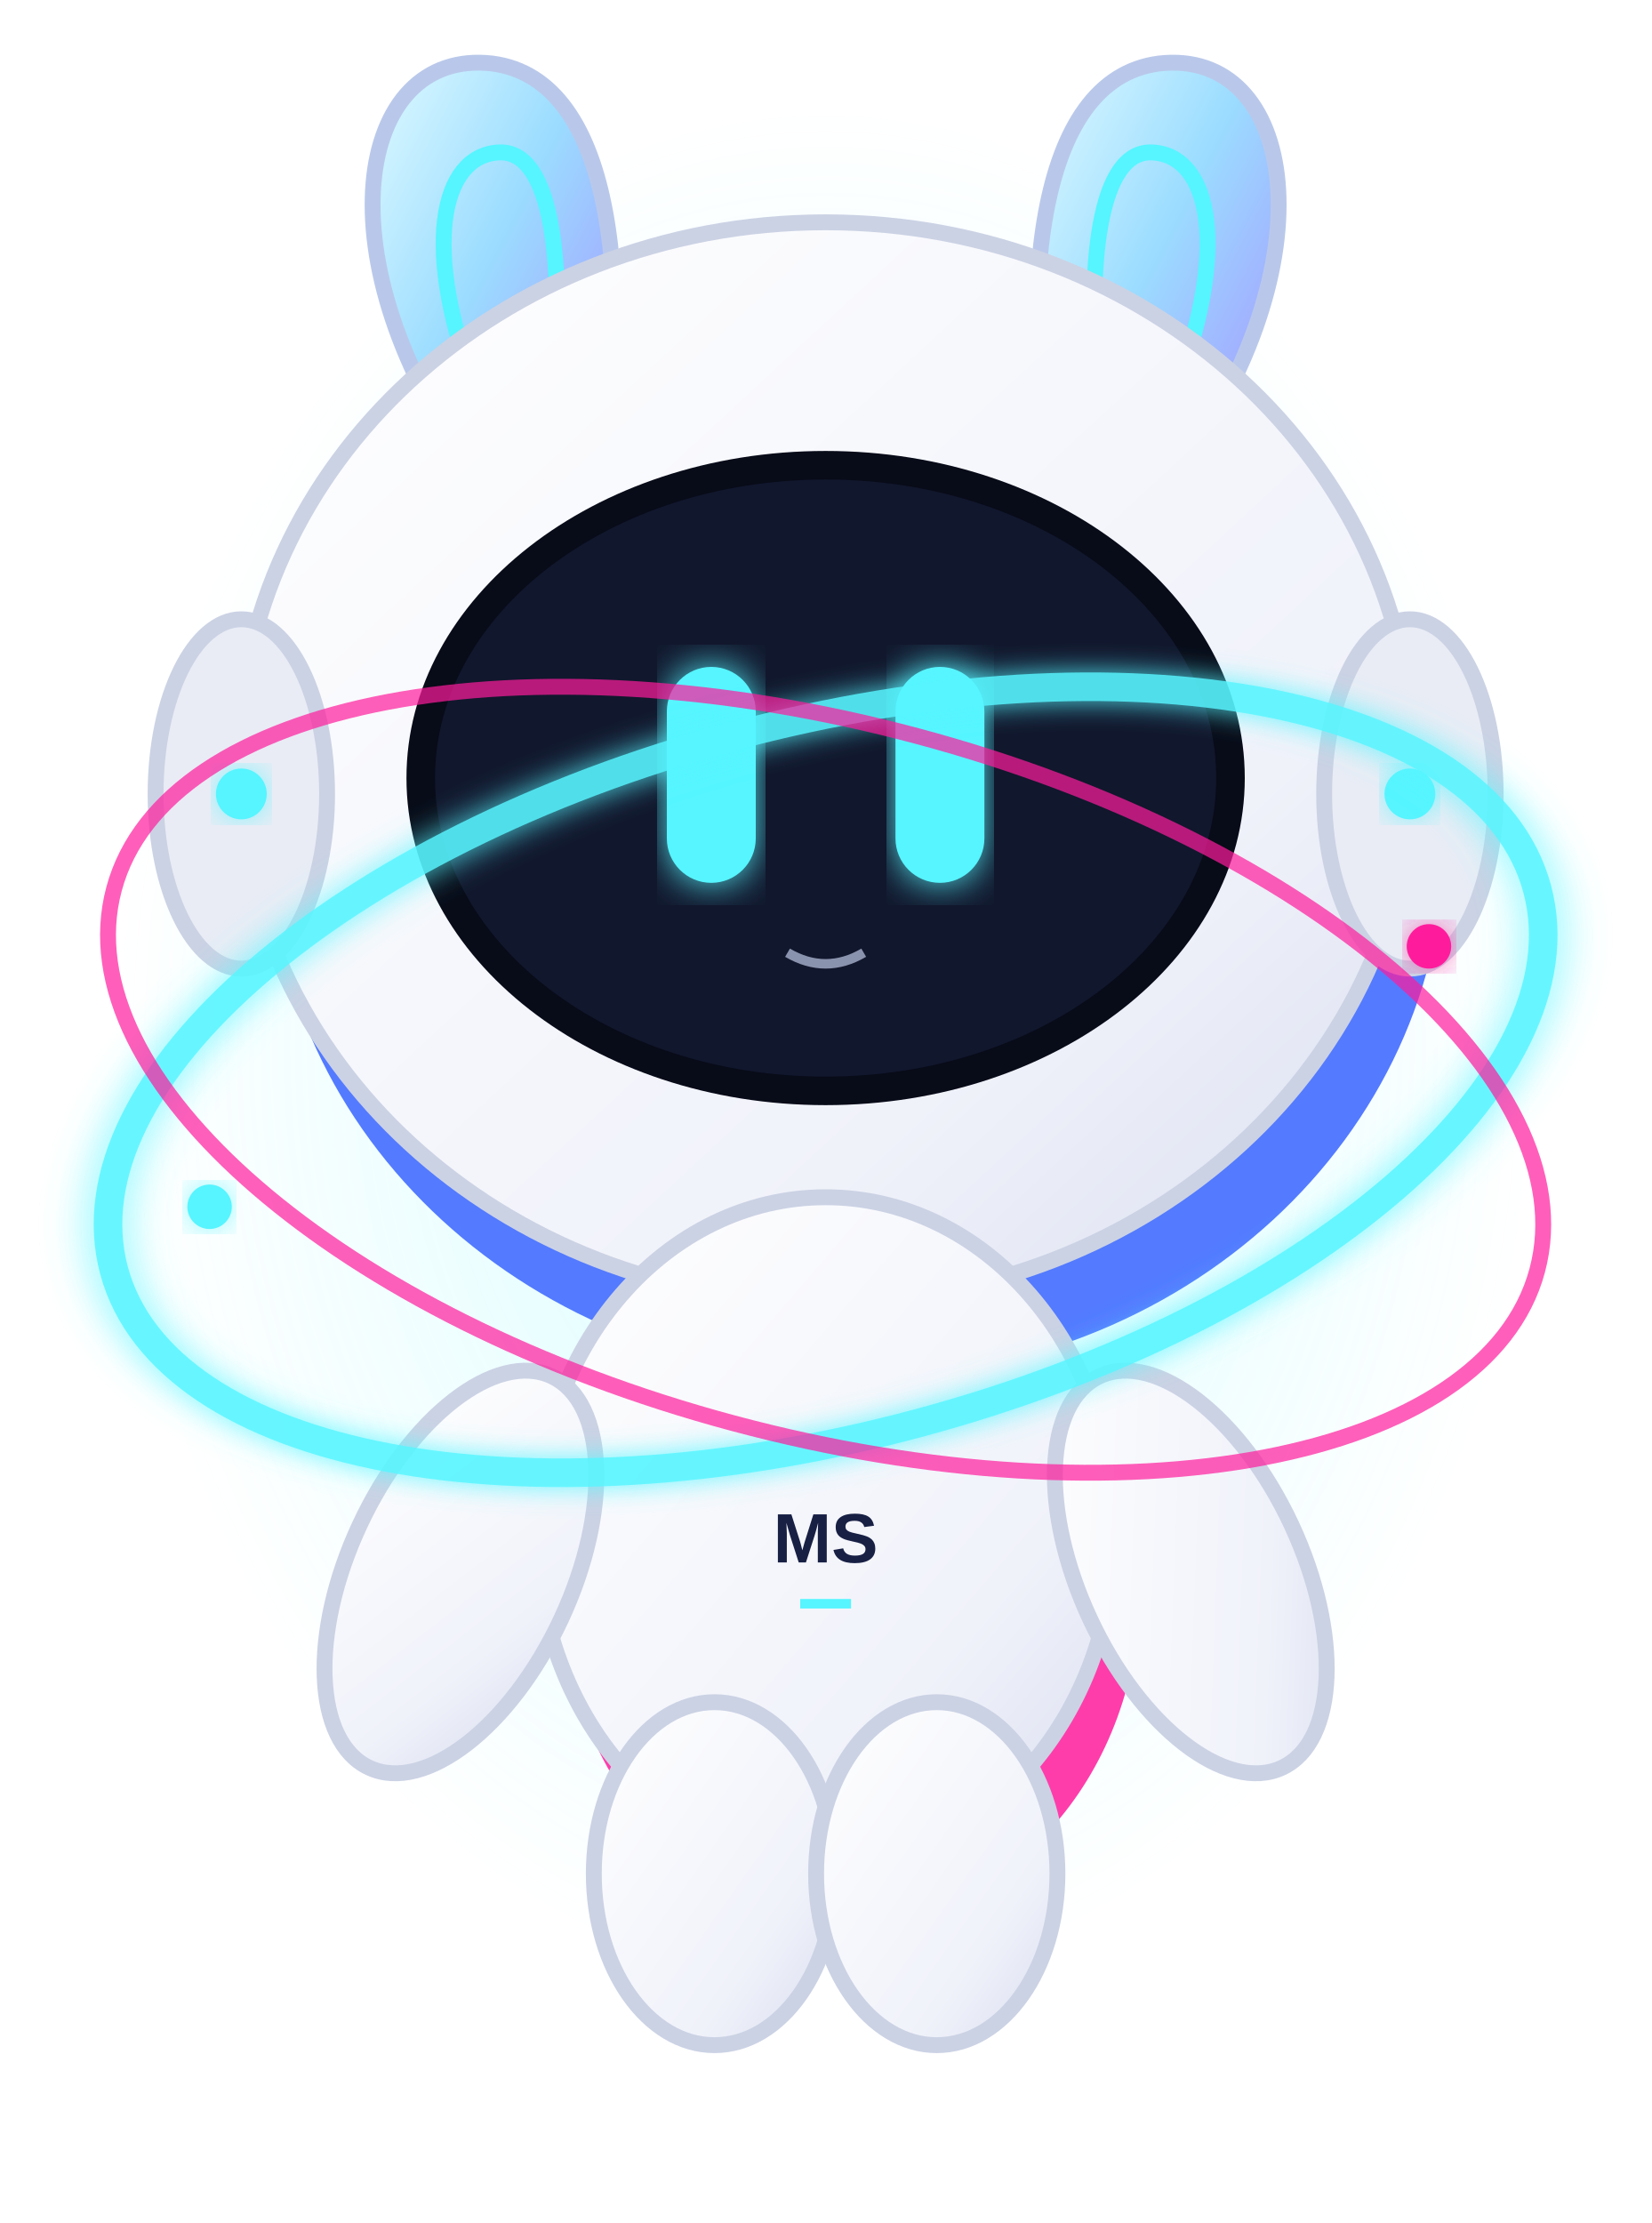
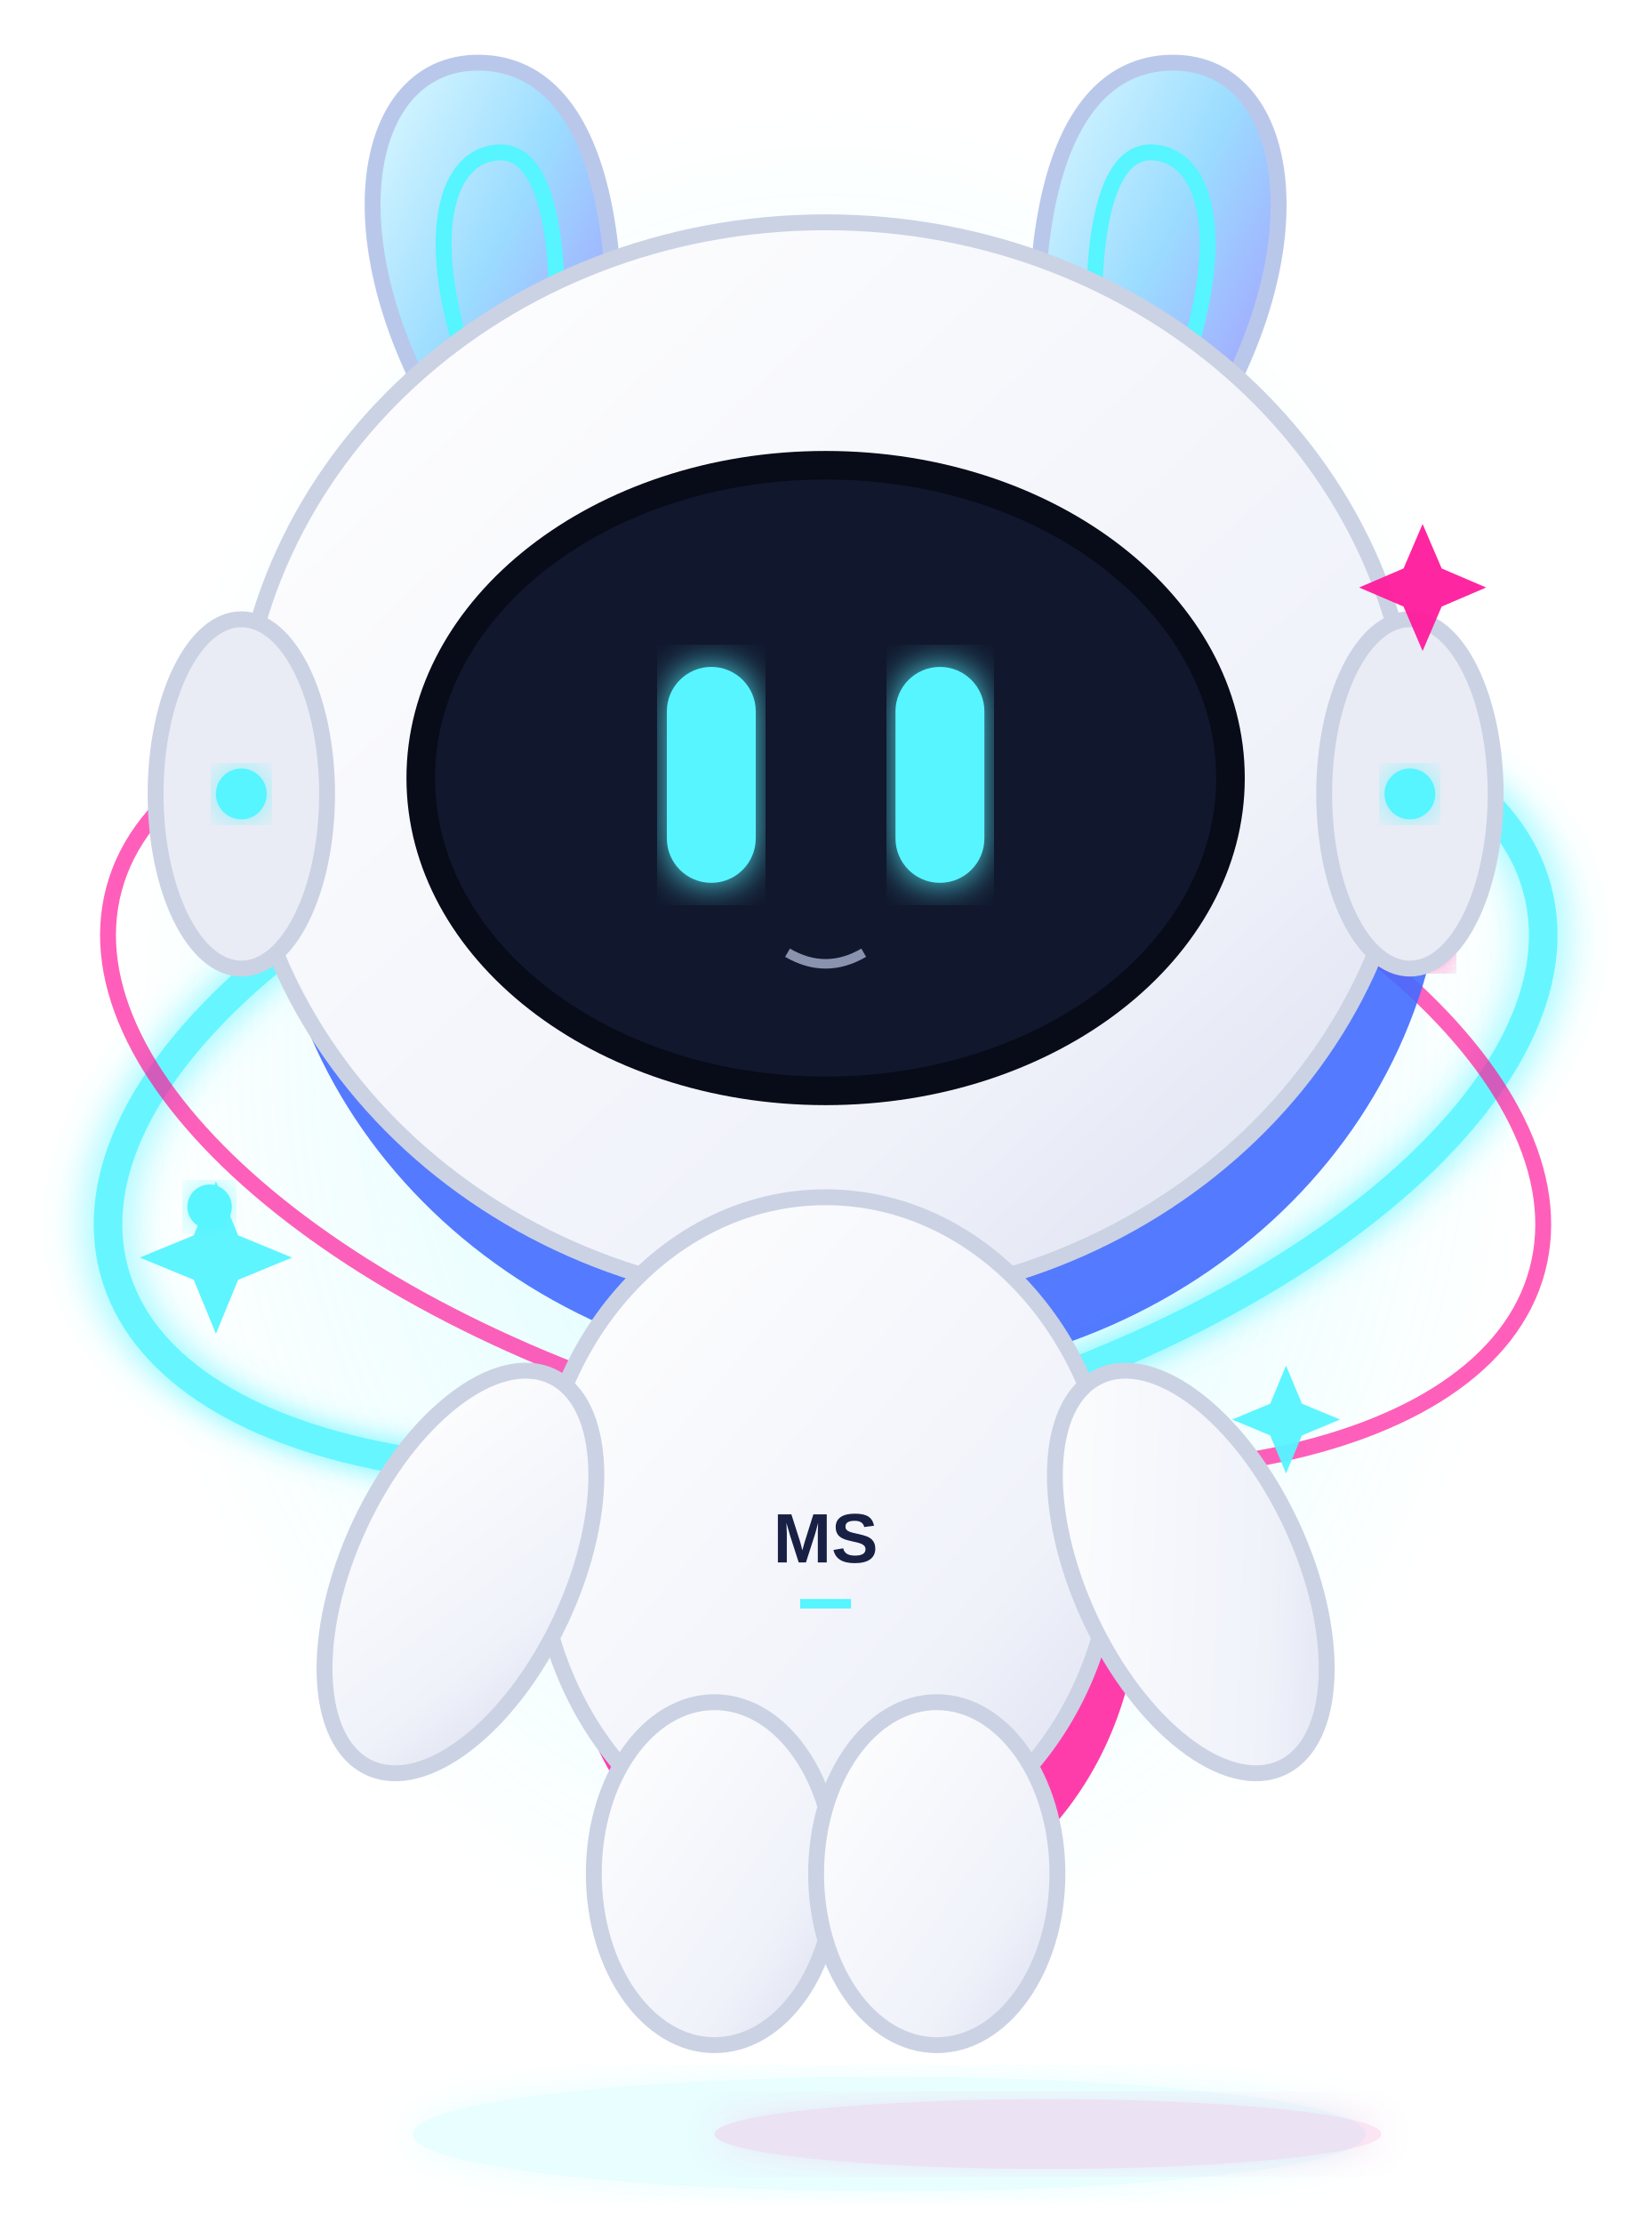
<svg xmlns="http://www.w3.org/2000/svg" viewBox="0 0 520 700">
  <defs>
    <radialGradient id="glow">
      <stop stop-color="#56f5ff" stop-opacity=".24" />
      <stop offset="1" stop-color="#56f5ff" stop-opacity="0" />
    </radialGradient>
    <linearGradient id="body" x1="0" y1="0" x2="1" y2="1">
      <stop stop-color="#fff" />
      <stop offset=".7" stop-color="#f0f2fa" />
      <stop offset="1" stop-color="#d9deef" />
    </linearGradient>
    <linearGradient id="ear" x1="0" y1="0" x2="1" y2="1">
      <stop stop-color="#dffaff" />
      <stop offset=".45" stop-color="#9bdcff" />
      <stop offset="1" stop-color="#a789ff" />
    </linearGradient>
    <filter id="neon">
      <feGaussianBlur stdDeviation="6" result="b" />
      <feMerge>
        <feMergeNode in="b" />
        <feMergeNode in="SourceGraphic" />
      </feMerge>
    </filter>
  </defs>
  <ellipse cx="260" cy="330" rx="225" ry="300" fill="url(#glow)" />
  <path d="M150 150 C100 82 112 15 155 20 C194 25 200 92 188 165 Z" fill="url(#ear)" stroke="#b9c8ea" stroke-width="5" />
  <path d="M370 150 C420 82 408 15 365 20 C326 25 320 92 332 165 Z" fill="url(#ear)" stroke="#b9c8ea" stroke-width="5" />
  <path d="M151 126 C132 78 139 49 157 48 C174 47 178 83 174 126" fill="none" stroke="#56f5ff" stroke-width="5" />
  <path d="M369 126 C388 78 381 49 363 48 C346 47 342 83 346 126" fill="none" stroke="#56f5ff" stroke-width="5" />
+   <ellipse cx="260" cy="340" rx="232" ry="112" fill="none" stroke="#56f5ff" stroke-width="9" opacity=".9" transform="rotate(-15 260 340)" filter="url(#neon)" />
+   <ellipse cx="260" cy="340" rx="232" ry="112" fill="none" stroke="#ff1b9c" stroke-width="5" opacity=".7" transform="rotate(15 260 340)" />
+   <circle cx="66" cy="380" r="7" fill="#56f5ff" filter="url(#neon)" />
+   <circle cx="450" cy="298" r="7" fill="#ff1b9c" filter="url(#neon)" />
  <ellipse cx="260" cy="250" rx="185" ry="170" fill="#426cff" opacity=".9" transform="translate(10 14)" />
  <ellipse cx="260" cy="240" rx="185" ry="170" fill="url(#body)" stroke="#cbd2e4" stroke-width="5" />
  <ellipse cx="76" cy="250" rx="27" ry="55" fill="#e9ecf5" stroke="#cbd2e4" stroke-width="5" />
  <ellipse cx="444" cy="250" rx="27" ry="55" fill="#e9ecf5" stroke="#cbd2e4" stroke-width="5" />
  <circle cx="76" cy="250" r="8" fill="#56f5ff" filter="url(#neon)" />
  <circle cx="444" cy="250" r="8" fill="#56f5ff" filter="url(#neon)" />
  <ellipse cx="260" cy="245" rx="132" ry="103" fill="#080b18" />
  <ellipse cx="260" cy="245" rx="123" ry="94" fill="#11172d" />
  <rect x="210" y="210" width="28" height="68" rx="14" fill="#56f5ff" filter="url(#neon)" />
  <rect x="282" y="210" width="28" height="68" rx="14" fill="#56f5ff" filter="url(#neon)" />
  <path d="M248 300 Q260 307 272 300" fill="none" stroke="#8a93ad" stroke-width="3" />
  <ellipse cx="260" cy="490" rx="91" ry="105" fill="#ff1b9c" opacity=".85" transform="translate(8 10)" />
  <ellipse cx="260" cy="482" rx="91" ry="105" fill="url(#body)" stroke="#cbd2e4" stroke-width="5" />
  <ellipse cx="145" cy="495" rx="35" ry="68" fill="url(#body)" stroke="#cbd2e4" stroke-width="5" transform="rotate(25 145 495)" />
  <ellipse cx="375" cy="495" rx="35" ry="68" fill="url(#body)" stroke="#cbd2e4" stroke-width="5" transform="rotate(-25 375 495)" />
  <ellipse cx="225" cy="590" rx="38" ry="54" fill="url(#body)" stroke="#cbd2e4" stroke-width="5" />
  <ellipse cx="295" cy="590" rx="38" ry="54" fill="url(#body)" stroke="#cbd2e4" stroke-width="5" />
  <text x="260" y="492" text-anchor="middle" font-family="Arial,sans-serif" font-size="22" font-weight="700" fill="#182044">MS</text>
  <path d="M252 505h16" stroke="#56f5ff" stroke-width="3" />
-   <ellipse cx="260" cy="340" rx="232" ry="112" fill="none" stroke="#56f5ff" stroke-width="9" opacity=".9" transform="rotate(-15 260 340)" filter="url(#neon)" />
-   <ellipse cx="260" cy="340" rx="232" ry="112" fill="none" stroke="#ff1b9c" stroke-width="5" opacity=".7" transform="rotate(15 260 340)" />
-   <circle cx="66" cy="380" r="7" fill="#56f5ff" filter="url(#neon)" />
-   <circle cx="450" cy="298" r="7" fill="#ff1b9c" filter="url(#neon)" />
+   <g opacity=".95">
+     <path d="M68 372 l7 17 17 7-17 7-7 17-7-17-17-7 17-7z" fill="#56f5ff" />
+     <path d="M448 165 l6 14 14 6-14 6-6 14-6-14-14-6 14-6z" fill="#ff1b9c" />
+     <path d="M405 430 l5 12 12 5-12 5-5 12-5-12-12-5 12-5z" fill="#56f5ff" />
+   </g>
+   <ellipse cx="280" cy="672" rx="150" ry="18" fill="#56f5ff" opacity=".14" filter="url(#neon)" />
+   <ellipse cx="330" cy="672" rx="105" ry="11" fill="#ff1b9c" opacity=".12" filter="url(#neon)" />
</svg>
